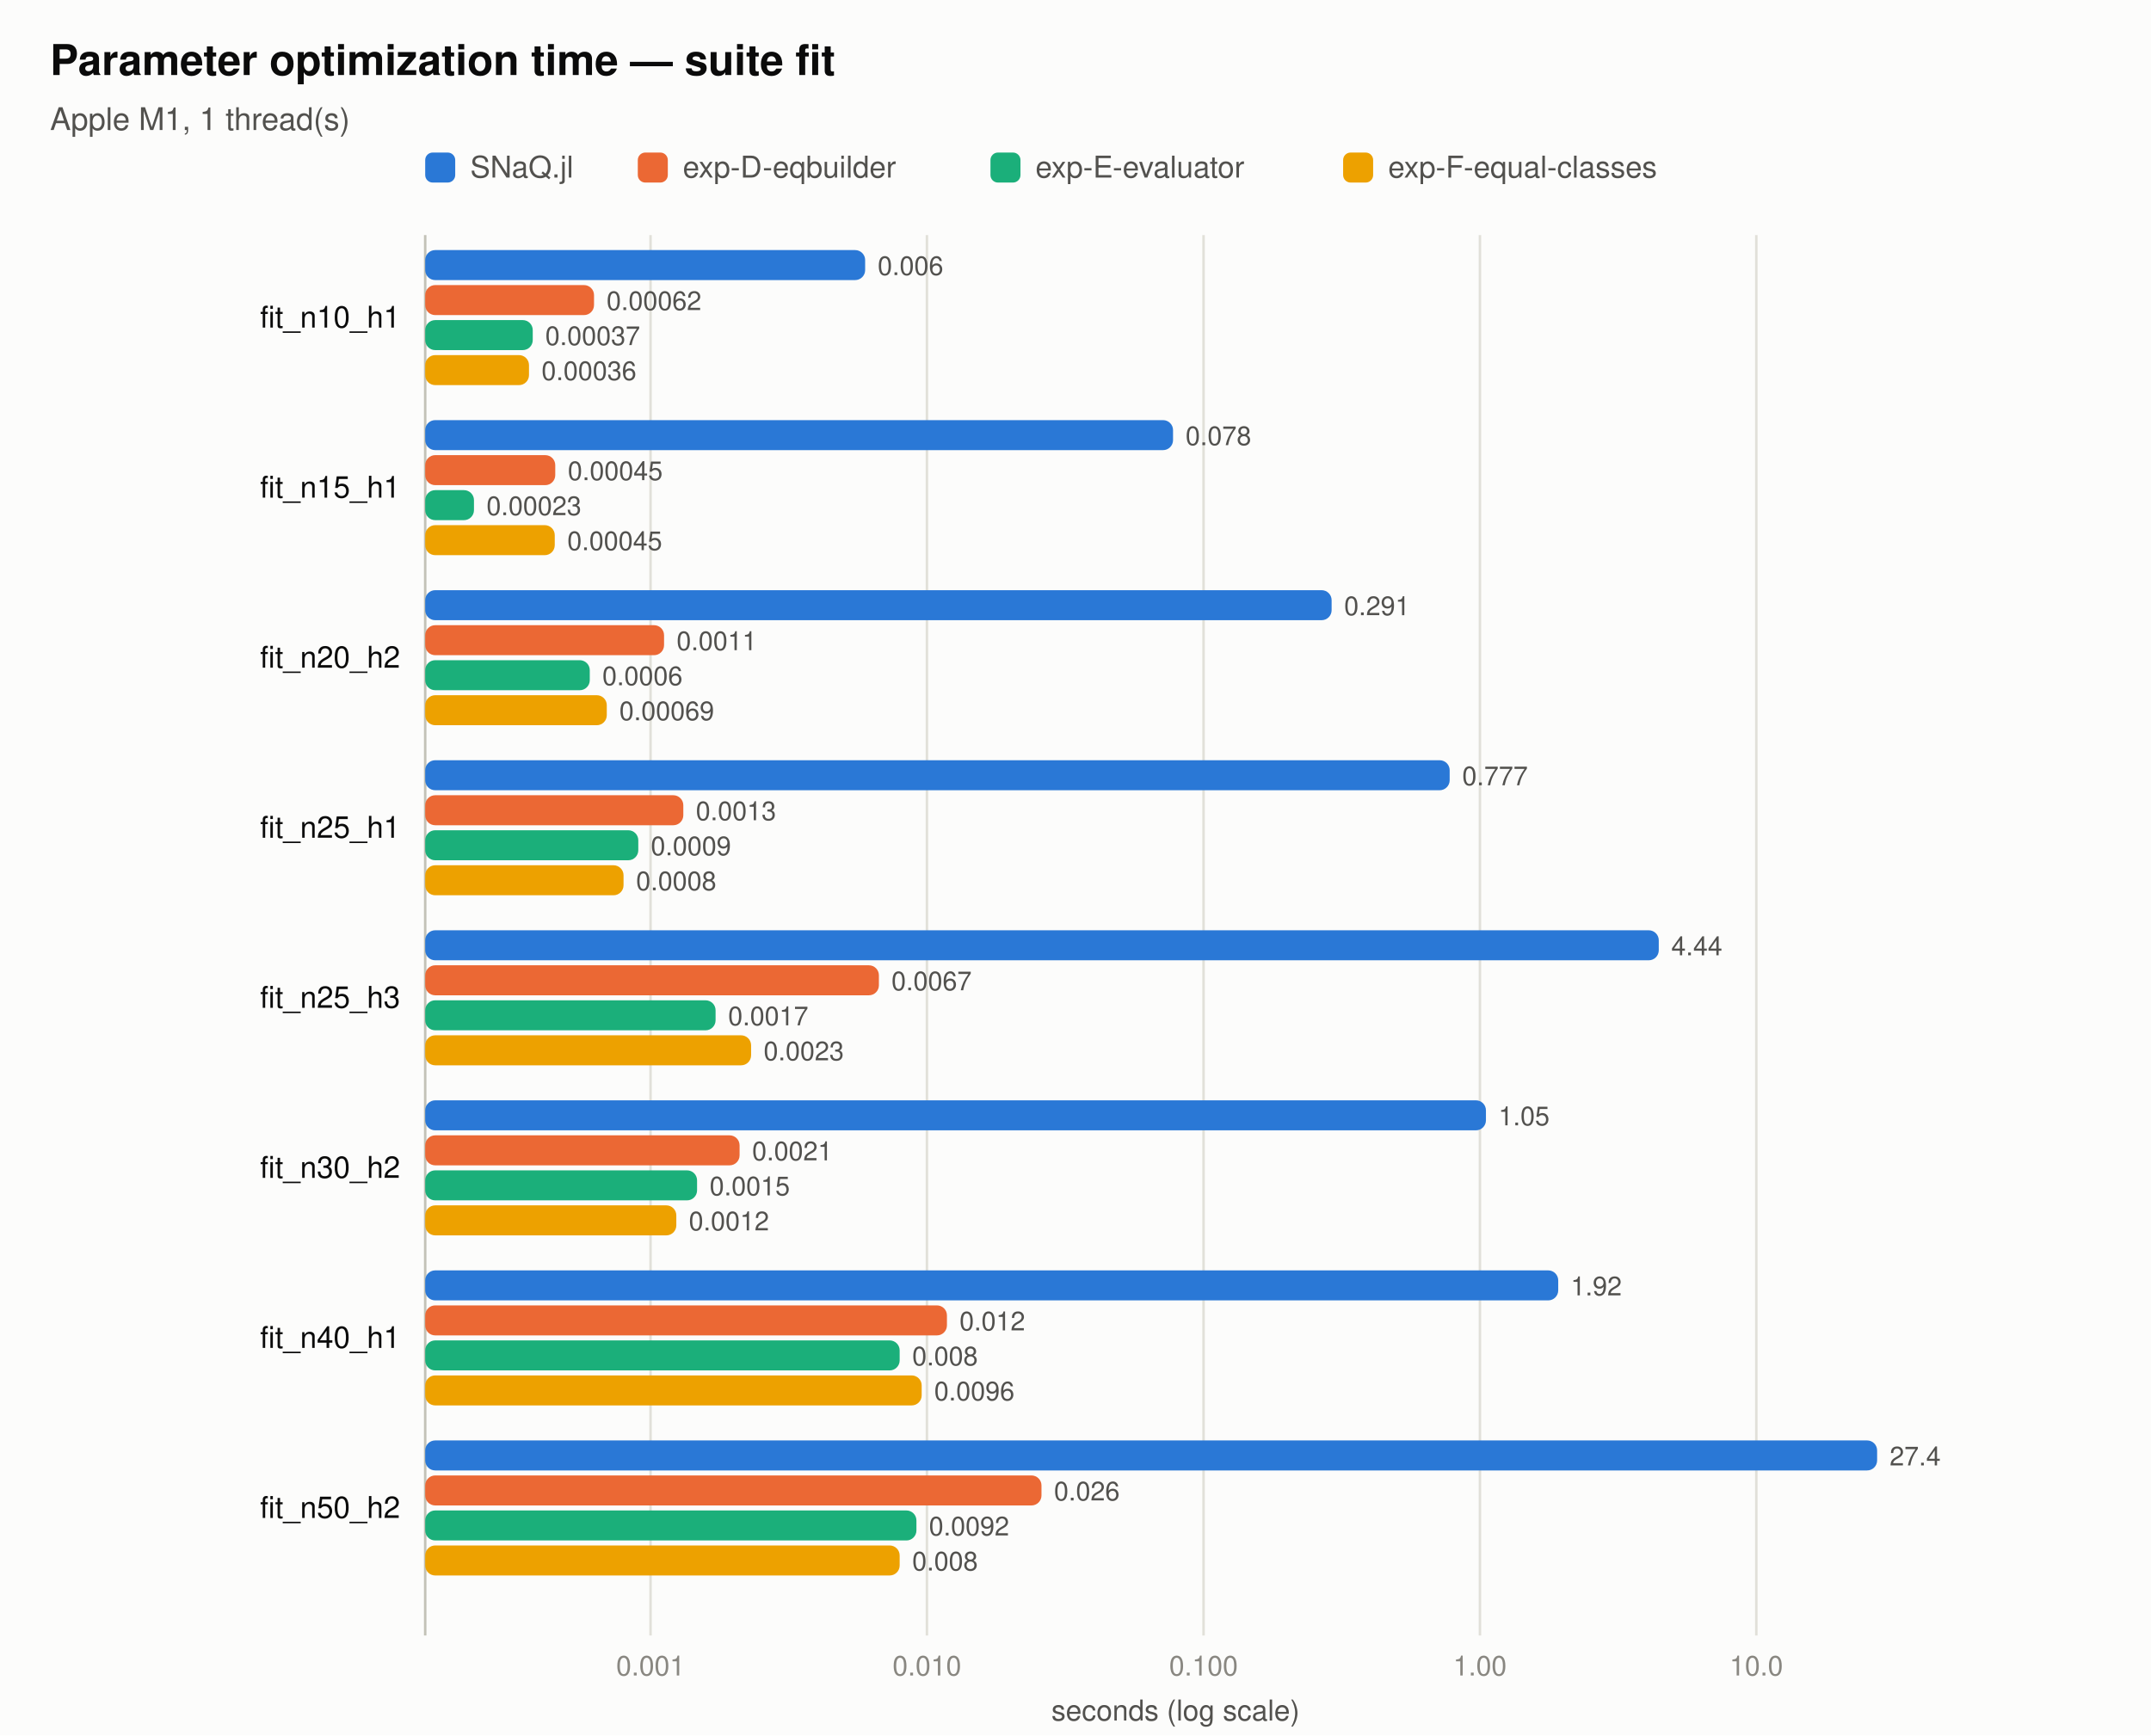
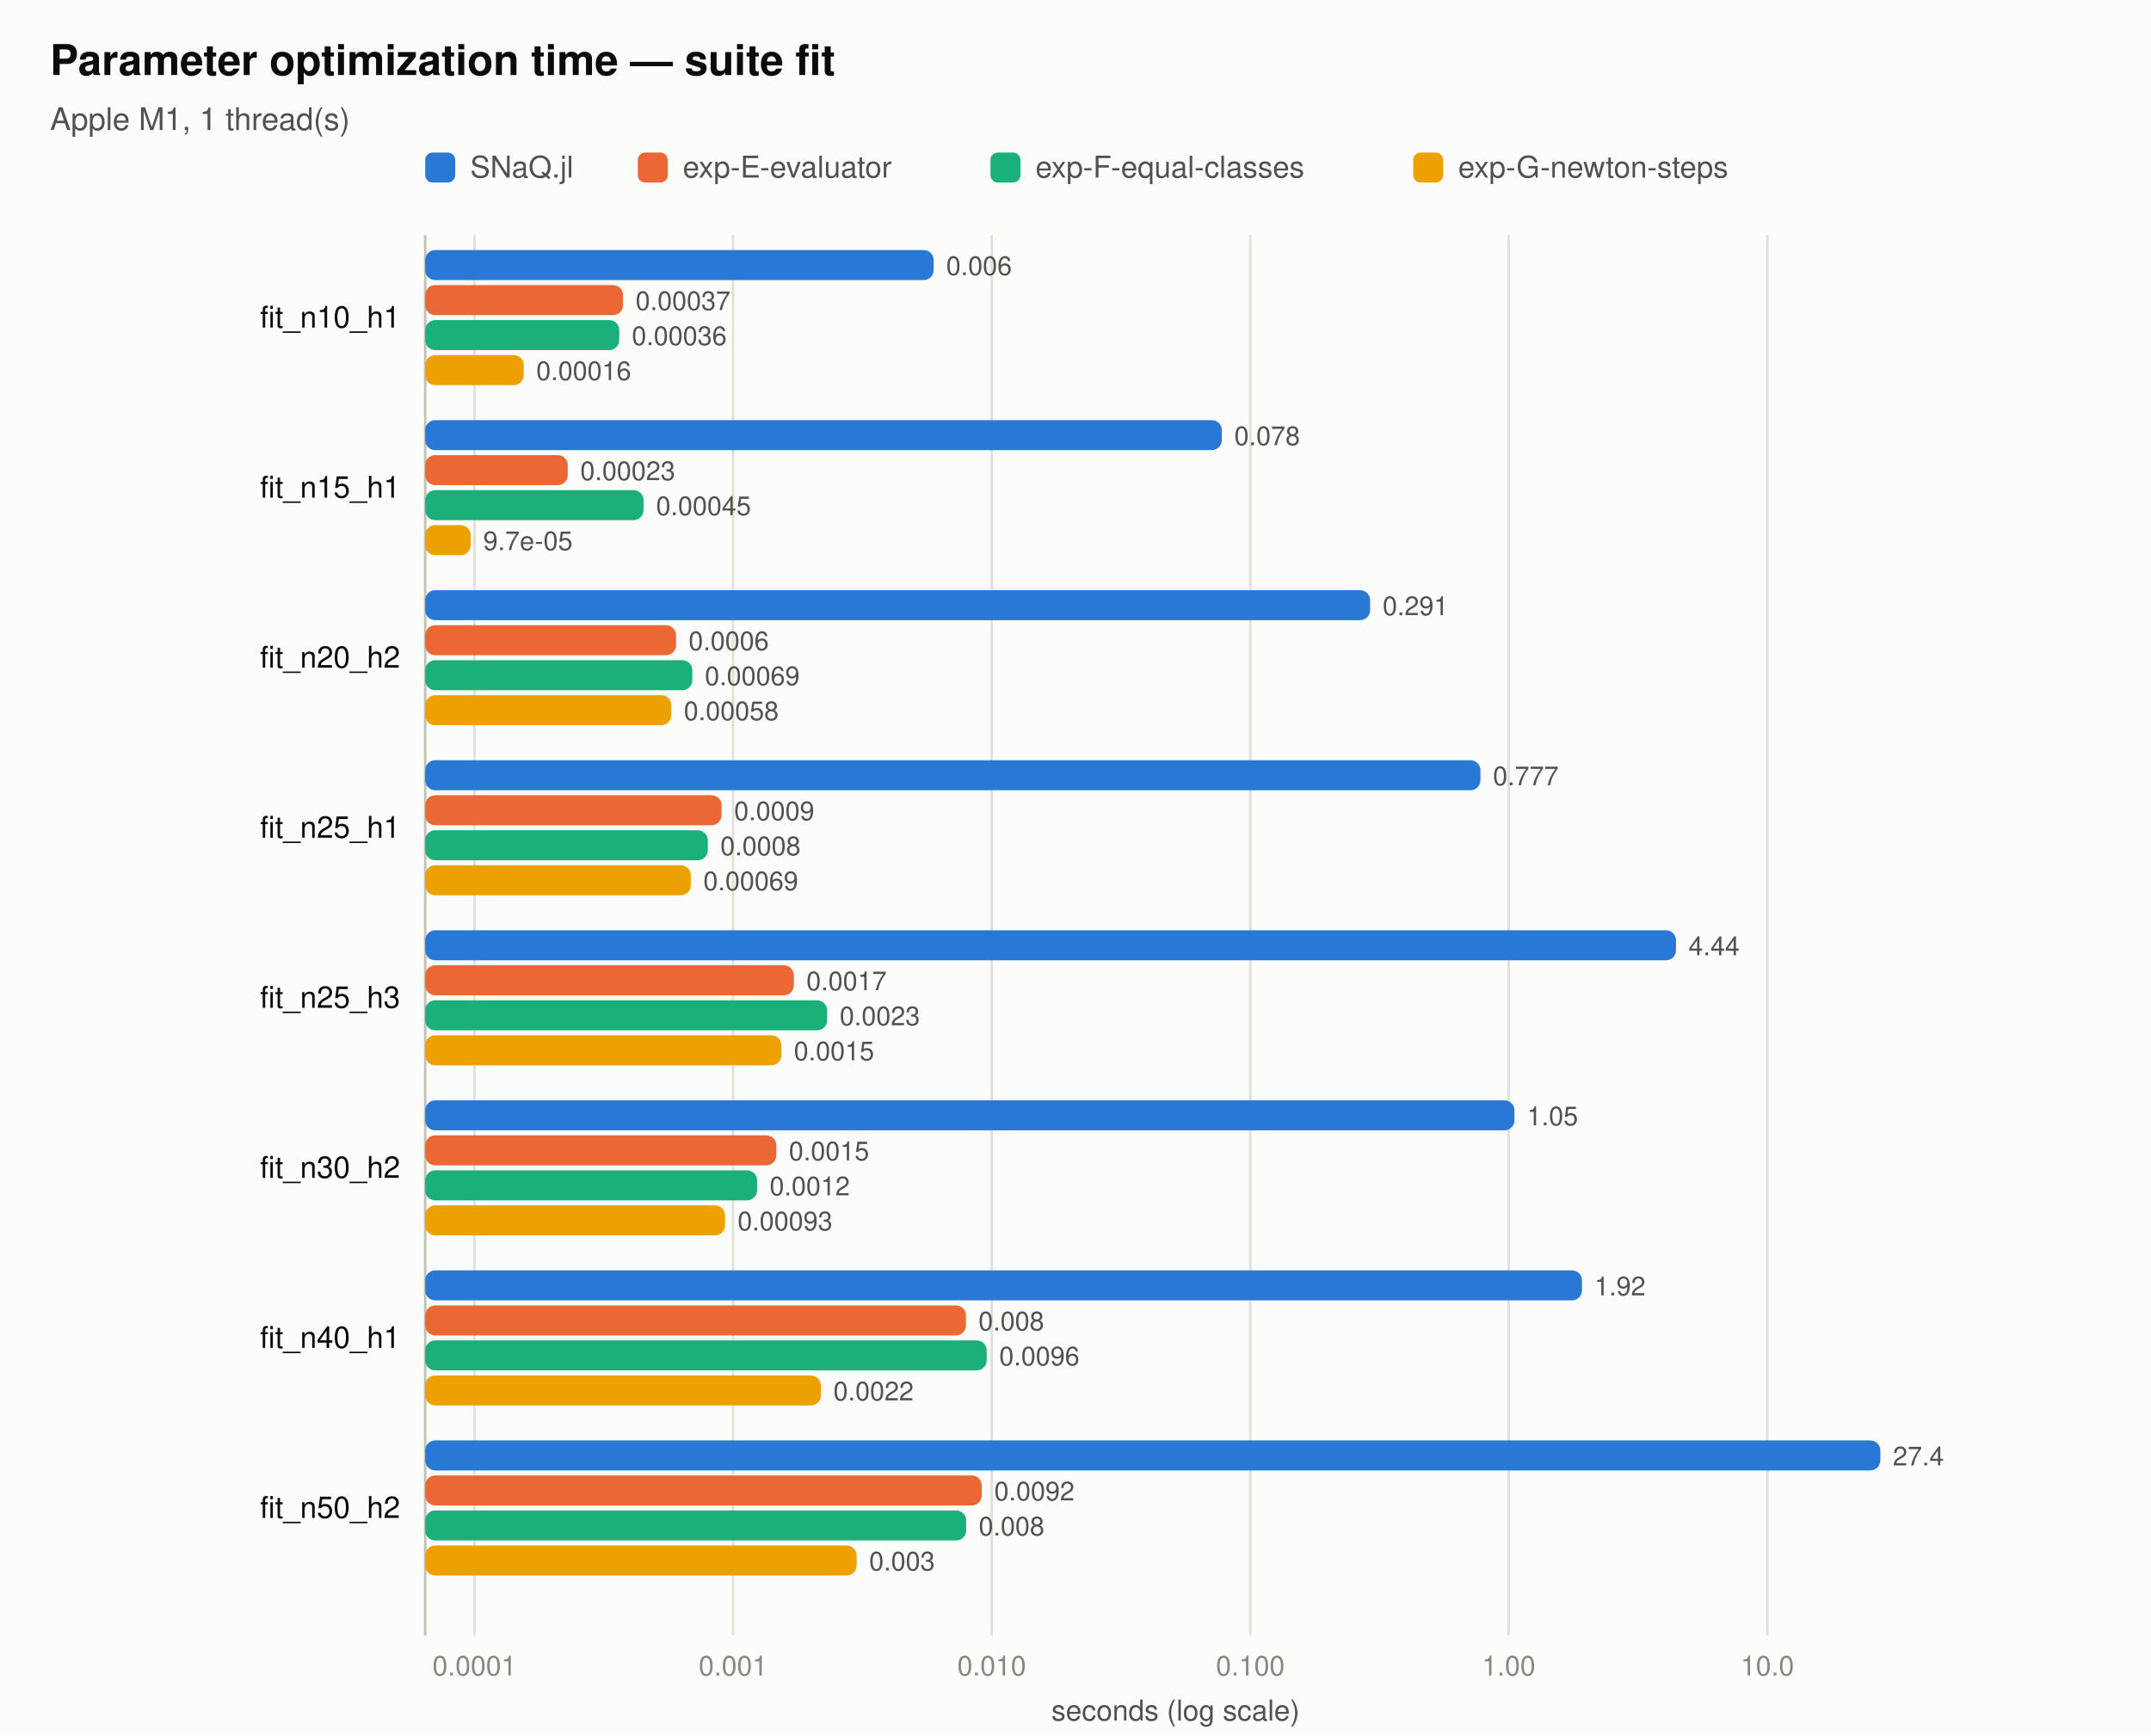
<svg xmlns="http://www.w3.org/2000/svg" width="860" height="694" viewBox="0 0 860 694" font-family="-apple-system, BlinkMacSystemFont, 'Segoe UI', Helvetica, Arial, sans-serif">
  <rect width="860" height="694" fill="#fcfcfb" />
  <text x="20" y="30" font-size="17" font-weight="600" fill="#0b0b0b">Parameter optimization time — suite fit</text>
  <text x="20" y="52" font-size="12.5" fill="#52514e">Apple M1, 1 thread(s)</text>
  <rect x="170" y="61" width="12" height="12" rx="3" fill="#2a78d6" />
  <text x="188" y="71" font-size="12" fill="#52514e">SNaQ.jl</text>
  <rect x="255" y="61" width="12" height="12" rx="3" fill="#eb6834" />
-   <text x="273" y="71" font-size="12" fill="#52514e">exp-D-eqbuilder</text>
+   <text x="273" y="71" font-size="12" fill="#52514e">exp-E-evaluator</text>
  <rect x="396" y="61" width="12" height="12" rx="3" fill="#1baf7a" />
-   <text x="414" y="71" font-size="12" fill="#52514e">exp-E-evaluator</text>
-   <rect x="537" y="61" width="12" height="12" rx="3" fill="#eda100" />
-   <text x="555" y="71" font-size="12" fill="#52514e">exp-F-equal-classes</text>
-   <line x1="260.1" y1="94" x2="260.1" y2="654" stroke="#e1e0d9" stroke-width="1" />
-   <text x="260.1" y="670" font-size="11" fill="#898781" text-anchor="middle">0.001</text>
-   <line x1="370.6" y1="94" x2="370.6" y2="654" stroke="#e1e0d9" stroke-width="1" />
-   <text x="370.6" y="670" font-size="11" fill="#898781" text-anchor="middle">0.010</text>
-   <line x1="481.2" y1="94" x2="481.2" y2="654" stroke="#e1e0d9" stroke-width="1" />
-   <text x="481.2" y="670" font-size="11" fill="#898781" text-anchor="middle">0.100</text>
-   <line x1="591.7" y1="94" x2="591.7" y2="654" stroke="#e1e0d9" stroke-width="1" />
-   <text x="591.7" y="670" font-size="11" fill="#898781" text-anchor="middle">1.00</text>
-   <line x1="702.2" y1="94" x2="702.2" y2="654" stroke="#e1e0d9" stroke-width="1" />
-   <text x="702.2" y="670" font-size="11" fill="#898781" text-anchor="middle">10.0</text>
+   <text x="414" y="71" font-size="12" fill="#52514e">exp-F-equal-classes</text>
+   <rect x="565" y="61" width="12" height="12" rx="3" fill="#eda100" />
+   <text x="583" y="71" font-size="12" fill="#52514e">exp-G-newton-steps</text>
+   <line x1="189.7" y1="94" x2="189.7" y2="654" stroke="#e1e0d9" stroke-width="1" />
+   <text x="189.7" y="670" font-size="11" fill="#898781" text-anchor="middle">0.0001</text>
+   <line x1="293.1" y1="94" x2="293.1" y2="654" stroke="#e1e0d9" stroke-width="1" />
+   <text x="293.1" y="670" font-size="11" fill="#898781" text-anchor="middle">0.001</text>
+   <line x1="396.5" y1="94" x2="396.5" y2="654" stroke="#e1e0d9" stroke-width="1" />
+   <text x="396.5" y="670" font-size="11" fill="#898781" text-anchor="middle">0.010</text>
+   <line x1="499.9" y1="94" x2="499.9" y2="654" stroke="#e1e0d9" stroke-width="1" />
+   <text x="499.9" y="670" font-size="11" fill="#898781" text-anchor="middle">0.100</text>
+   <line x1="603.2" y1="94" x2="603.2" y2="654" stroke="#e1e0d9" stroke-width="1" />
+   <text x="603.2" y="670" font-size="11" fill="#898781" text-anchor="middle">1.00</text>
+   <line x1="706.6" y1="94" x2="706.6" y2="654" stroke="#e1e0d9" stroke-width="1" />
+   <text x="706.6" y="670" font-size="11" fill="#898781" text-anchor="middle">10.0</text>
  <text x="470.0" y="688" font-size="11.5" fill="#52514e" text-anchor="middle">seconds (log scale)</text>
  <line x1="170.0" y1="94" x2="170.0" y2="654" stroke="#c3c2b7" stroke-width="1" />
  <text x="160" y="131.0" font-size="12" fill="#0b0b0b" text-anchor="end">fit_n10_h1</text>
  <g>
-     <rect x="170.0" y="100" width="175.9" height="12" rx="4.0" fill="#2a78d6" />
+     <rect x="170.0" y="100" width="203.3" height="12" rx="4.0" fill="#2a78d6" />
  </g>
-   <text x="350.9" y="110" font-size="10.5" fill="#52514e" text-anchor="start">0.006</text>
+   <text x="378.3" y="110" font-size="10.5" fill="#52514e" text-anchor="start">0.006</text>
  <g>
-     <rect x="170.0" y="114" width="67.5" height="12" rx="4.0" fill="#eb6834" />
+     <rect x="170.0" y="114" width="79.1" height="12" rx="4.0" fill="#eb6834" />
  </g>
-   <text x="242.5" y="124" font-size="10.5" fill="#52514e" text-anchor="start">0.00062</text>
+   <text x="254.1" y="124" font-size="10.5" fill="#52514e" text-anchor="start">0.00037</text>
  <g>
-     <rect x="170.0" y="128" width="43.0" height="12" rx="4.0" fill="#1baf7a" />
+     <rect x="170.0" y="128" width="77.6" height="12" rx="4.0" fill="#1baf7a" />
  </g>
-   <text x="218.0" y="138" font-size="10.5" fill="#52514e" text-anchor="start">0.00037</text>
+   <text x="252.6" y="138" font-size="10.5" fill="#52514e" text-anchor="start">0.00036</text>
  <g>
-     <rect x="170.0" y="142" width="41.5" height="12" rx="4.0" fill="#eda100" />
+     <rect x="170.0" y="142" width="39.4" height="12" rx="4.0" fill="#eda100" />
  </g>
-   <text x="216.5" y="152" font-size="10.5" fill="#52514e" text-anchor="start">0.00036</text>
+   <text x="214.4" y="152" font-size="10.5" fill="#52514e" text-anchor="start">0.00016</text>
  <text x="160" y="199.0" font-size="12" fill="#0b0b0b" text-anchor="end">fit_n15_h1</text>
  <g>
-     <rect x="170.0" y="168" width="299.0" height="12" rx="4.0" fill="#2a78d6" />
+     <rect x="170.0" y="168" width="318.5" height="12" rx="4.0" fill="#2a78d6" />
  </g>
-   <text x="474.0" y="178" font-size="10.5" fill="#52514e" text-anchor="start">0.078</text>
+   <text x="493.5" y="178" font-size="10.5" fill="#52514e" text-anchor="start">0.078</text>
  <g>
-     <rect x="170.0" y="182" width="52.0" height="12" rx="4.0" fill="#eb6834" />
+     <rect x="170.0" y="182" width="57.0" height="12" rx="4.0" fill="#eb6834" />
  </g>
-   <text x="227.0" y="192" font-size="10.5" fill="#52514e" text-anchor="start">0.00045</text>
+   <text x="232.0" y="192" font-size="10.5" fill="#52514e" text-anchor="start">0.00023</text>
  <g>
-     <rect x="170.0" y="196" width="19.5" height="12" rx="4.0" fill="#1baf7a" />
+     <rect x="170.0" y="196" width="87.3" height="12" rx="4.0" fill="#1baf7a" />
  </g>
-   <text x="194.5" y="206" font-size="10.5" fill="#52514e" text-anchor="start">0.00023</text>
+   <text x="262.3" y="206" font-size="10.5" fill="#52514e" text-anchor="start">0.00045</text>
  <g>
-     <rect x="170.0" y="210" width="51.8" height="12" rx="4.0" fill="#eda100" />
+     <rect x="170.0" y="210" width="18.2" height="12" rx="4.0" fill="#eda100" />
  </g>
-   <text x="226.8" y="220" font-size="10.5" fill="#52514e" text-anchor="start">0.00045</text>
+   <text x="193.2" y="220" font-size="10.5" fill="#52514e" text-anchor="start">9.7e-05</text>
  <text x="160" y="267.0" font-size="12" fill="#0b0b0b" text-anchor="end">fit_n20_h2</text>
  <g>
-     <rect x="170.0" y="236" width="362.4" height="12" rx="4.0" fill="#2a78d6" />
+     <rect x="170.0" y="236" width="377.8" height="12" rx="4.0" fill="#2a78d6" />
  </g>
-   <text x="537.4" y="246" font-size="10.5" fill="#52514e" text-anchor="start">0.291</text>
+   <text x="552.8" y="246" font-size="10.5" fill="#52514e" text-anchor="start">0.291</text>
  <g>
-     <rect x="170.0" y="250" width="95.5" height="12" rx="4.0" fill="#eb6834" />
+     <rect x="170.0" y="250" width="100.3" height="12" rx="4.0" fill="#eb6834" />
  </g>
-   <text x="270.5" y="260" font-size="10.5" fill="#52514e" text-anchor="start">0.0011</text>
+   <text x="275.3" y="260" font-size="10.5" fill="#52514e" text-anchor="start">0.0006</text>
  <g>
-     <rect x="170.0" y="264" width="65.8" height="12" rx="4.0" fill="#1baf7a" />
+     <rect x="170.0" y="264" width="106.8" height="12" rx="4.0" fill="#1baf7a" />
  </g>
-   <text x="240.8" y="274" font-size="10.5" fill="#52514e" text-anchor="start">0.0006</text>
+   <text x="281.8" y="274" font-size="10.5" fill="#52514e" text-anchor="start">0.00069</text>
  <g>
-     <rect x="170.0" y="278" width="72.6" height="12" rx="4.0" fill="#eda100" />
+     <rect x="170.0" y="278" width="98.4" height="12" rx="4.0" fill="#eda100" />
  </g>
-   <text x="247.6" y="288" font-size="10.5" fill="#52514e" text-anchor="start">0.00069</text>
+   <text x="273.4" y="288" font-size="10.5" fill="#52514e" text-anchor="start">0.00058</text>
  <text x="160" y="335.0" font-size="12" fill="#0b0b0b" text-anchor="end">fit_n25_h1</text>
  <g>
-     <rect x="170.0" y="304" width="409.6" height="12" rx="4.0" fill="#2a78d6" />
+     <rect x="170.0" y="304" width="421.9" height="12" rx="4.0" fill="#2a78d6" />
  </g>
-   <text x="584.6" y="314" font-size="10.5" fill="#52514e" text-anchor="start">0.777</text>
+   <text x="596.9" y="314" font-size="10.5" fill="#52514e" text-anchor="start">0.777</text>
  <g>
-     <rect x="170.0" y="318" width="103.2" height="12" rx="4.0" fill="#eb6834" />
+     <rect x="170.0" y="318" width="118.5" height="12" rx="4.0" fill="#eb6834" />
  </g>
-   <text x="278.2" y="328" font-size="10.5" fill="#52514e" text-anchor="start">0.0013</text>
+   <text x="293.5" y="328" font-size="10.5" fill="#52514e" text-anchor="start">0.0009</text>
  <g>
-     <rect x="170.0" y="332" width="85.2" height="12" rx="4.0" fill="#1baf7a" />
+     <rect x="170.0" y="332" width="113.0" height="12" rx="4.0" fill="#1baf7a" />
  </g>
-   <text x="260.2" y="342" font-size="10.5" fill="#52514e" text-anchor="start">0.0009</text>
+   <text x="288.0" y="342" font-size="10.5" fill="#52514e" text-anchor="start">0.0008</text>
  <g>
-     <rect x="170.0" y="346" width="79.3" height="12" rx="4.0" fill="#eda100" />
+     <rect x="170.0" y="346" width="106.2" height="12" rx="4.0" fill="#eda100" />
  </g>
-   <text x="254.3" y="356" font-size="10.5" fill="#52514e" text-anchor="start">0.0008</text>
+   <text x="281.2" y="356" font-size="10.5" fill="#52514e" text-anchor="start">0.00069</text>
  <text x="160" y="403.0" font-size="12" fill="#0b0b0b" text-anchor="end">fit_n25_h3</text>
  <g>
-     <rect x="170.0" y="372" width="493.2" height="12" rx="4.0" fill="#2a78d6" />
+     <rect x="170.0" y="372" width="500.1" height="12" rx="4.0" fill="#2a78d6" />
  </g>
-   <text x="668.2" y="382" font-size="10.5" fill="#52514e" text-anchor="start">4.44</text>
+   <text x="675.1" y="382" font-size="10.5" fill="#52514e" text-anchor="start">4.44</text>
  <g>
-     <rect x="170.0" y="386" width="181.4" height="12" rx="4.0" fill="#eb6834" />
+     <rect x="170.0" y="386" width="147.4" height="12" rx="4.0" fill="#eb6834" />
  </g>
-   <text x="356.4" y="396" font-size="10.5" fill="#52514e" text-anchor="start">0.0067</text>
+   <text x="322.4" y="396" font-size="10.5" fill="#52514e" text-anchor="start">0.0017</text>
  <g>
-     <rect x="170.0" y="400" width="116.1" height="12" rx="4.0" fill="#1baf7a" />
+     <rect x="170.0" y="400" width="160.7" height="12" rx="4.0" fill="#1baf7a" />
  </g>
-   <text x="291.1" y="410" font-size="10.5" fill="#52514e" text-anchor="start">0.0017</text>
+   <text x="335.7" y="410" font-size="10.5" fill="#52514e" text-anchor="start">0.0023</text>
  <g>
-     <rect x="170.0" y="414" width="130.3" height="12" rx="4.0" fill="#eda100" />
+     <rect x="170.0" y="414" width="142.4" height="12" rx="4.0" fill="#eda100" />
  </g>
-   <text x="305.3" y="424" font-size="10.5" fill="#52514e" text-anchor="start">0.0023</text>
+   <text x="317.4" y="424" font-size="10.5" fill="#52514e" text-anchor="start">0.0015</text>
  <text x="160" y="471.0" font-size="12" fill="#0b0b0b" text-anchor="end">fit_n30_h2</text>
  <g>
-     <rect x="170.0" y="440" width="424.1" height="12" rx="4.0" fill="#2a78d6" />
+     <rect x="170.0" y="440" width="435.5" height="12" rx="4.0" fill="#2a78d6" />
  </g>
-   <text x="599.1" y="450" font-size="10.5" fill="#52514e" text-anchor="start">1.05</text>
+   <text x="610.5" y="450" font-size="10.5" fill="#52514e" text-anchor="start">1.05</text>
  <g>
-     <rect x="170.0" y="454" width="125.7" height="12" rx="4.0" fill="#eb6834" />
+     <rect x="170.0" y="454" width="140.4" height="12" rx="4.0" fill="#eb6834" />
  </g>
-   <text x="300.7" y="464" font-size="10.5" fill="#52514e" text-anchor="start">0.0021</text>
+   <text x="315.4" y="464" font-size="10.5" fill="#52514e" text-anchor="start">0.0015</text>
  <g>
-     <rect x="170.0" y="468" width="108.7" height="12" rx="4.0" fill="#1baf7a" />
+     <rect x="170.0" y="468" width="132.7" height="12" rx="4.0" fill="#1baf7a" />
  </g>
-   <text x="283.7" y="478" font-size="10.5" fill="#52514e" text-anchor="start">0.0015</text>
+   <text x="307.7" y="478" font-size="10.5" fill="#52514e" text-anchor="start">0.0012</text>
  <g>
-     <rect x="170.0" y="482" width="100.4" height="12" rx="4.0" fill="#eda100" />
+     <rect x="170.0" y="482" width="119.9" height="12" rx="4.0" fill="#eda100" />
  </g>
-   <text x="275.4" y="492" font-size="10.5" fill="#52514e" text-anchor="start">0.0012</text>
+   <text x="294.9" y="492" font-size="10.5" fill="#52514e" text-anchor="start">0.00093</text>
  <text x="160" y="539.0" font-size="12" fill="#0b0b0b" text-anchor="end">fit_n40_h1</text>
  <g>
-     <rect x="170.0" y="508" width="453.0" height="12" rx="4.0" fill="#2a78d6" />
+     <rect x="170.0" y="508" width="462.5" height="12" rx="4.0" fill="#2a78d6" />
  </g>
-   <text x="628.0" y="518" font-size="10.5" fill="#52514e" text-anchor="start">1.92</text>
+   <text x="637.5" y="518" font-size="10.5" fill="#52514e" text-anchor="start">1.92</text>
  <g>
-     <rect x="170.0" y="522" width="208.6" height="12" rx="4.0" fill="#eb6834" />
+     <rect x="170.0" y="522" width="216.2" height="12" rx="4.0" fill="#eb6834" />
  </g>
-   <text x="383.6" y="532" font-size="10.5" fill="#52514e" text-anchor="start">0.012</text>
+   <text x="391.2" y="532" font-size="10.5" fill="#52514e" text-anchor="start">0.008</text>
  <g>
-     <rect x="170.0" y="536" width="189.7" height="12" rx="4.0" fill="#1baf7a" />
+     <rect x="170.0" y="536" width="224.5" height="12" rx="4.0" fill="#1baf7a" />
  </g>
-   <text x="364.7" y="546" font-size="10.5" fill="#52514e" text-anchor="start">0.008</text>
+   <text x="399.5" y="546" font-size="10.5" fill="#52514e" text-anchor="start">0.0096</text>
  <g>
-     <rect x="170.0" y="550" width="198.5" height="12" rx="4.0" fill="#eda100" />
+     <rect x="170.0" y="550" width="158.2" height="12" rx="4.0" fill="#eda100" />
  </g>
-   <text x="373.5" y="560" font-size="10.5" fill="#52514e" text-anchor="start">0.0096</text>
+   <text x="333.2" y="560" font-size="10.5" fill="#52514e" text-anchor="start">0.0022</text>
  <text x="160" y="607.0" font-size="12" fill="#0b0b0b" text-anchor="end">fit_n50_h2</text>
  <g>
-     <rect x="170.0" y="576" width="580.5" height="12" rx="4.0" fill="#2a78d6" />
+     <rect x="170.0" y="576" width="581.8" height="12" rx="4.0" fill="#2a78d6" />
  </g>
-   <text x="755.5" y="586" font-size="10.5" fill="#52514e" text-anchor="start">27.4</text>
+   <text x="756.8" y="586" font-size="10.5" fill="#52514e" text-anchor="start">27.4</text>
  <g>
-     <rect x="170.0" y="590" width="246.4" height="12" rx="4.0" fill="#eb6834" />
+     <rect x="170.0" y="590" width="222.5" height="12" rx="4.0" fill="#eb6834" />
  </g>
-   <text x="421.4" y="600" font-size="10.5" fill="#52514e" text-anchor="start">0.026</text>
+   <text x="397.5" y="600" font-size="10.5" fill="#52514e" text-anchor="start">0.0092</text>
  <g>
-     <rect x="170.0" y="604" width="196.4" height="12" rx="4.0" fill="#1baf7a" />
+     <rect x="170.0" y="604" width="216.3" height="12" rx="4.0" fill="#1baf7a" />
  </g>
-   <text x="371.4" y="614" font-size="10.5" fill="#52514e" text-anchor="start">0.0092</text>
+   <text x="391.3" y="614" font-size="10.5" fill="#52514e" text-anchor="start">0.008</text>
  <g>
-     <rect x="170.0" y="618" width="189.7" height="12" rx="4.0" fill="#eda100" />
+     <rect x="170.0" y="618" width="172.5" height="12" rx="4.0" fill="#eda100" />
  </g>
-   <text x="364.7" y="628" font-size="10.5" fill="#52514e" text-anchor="start">0.008</text>
+   <text x="347.5" y="628" font-size="10.5" fill="#52514e" text-anchor="start">0.003</text>
</svg>
